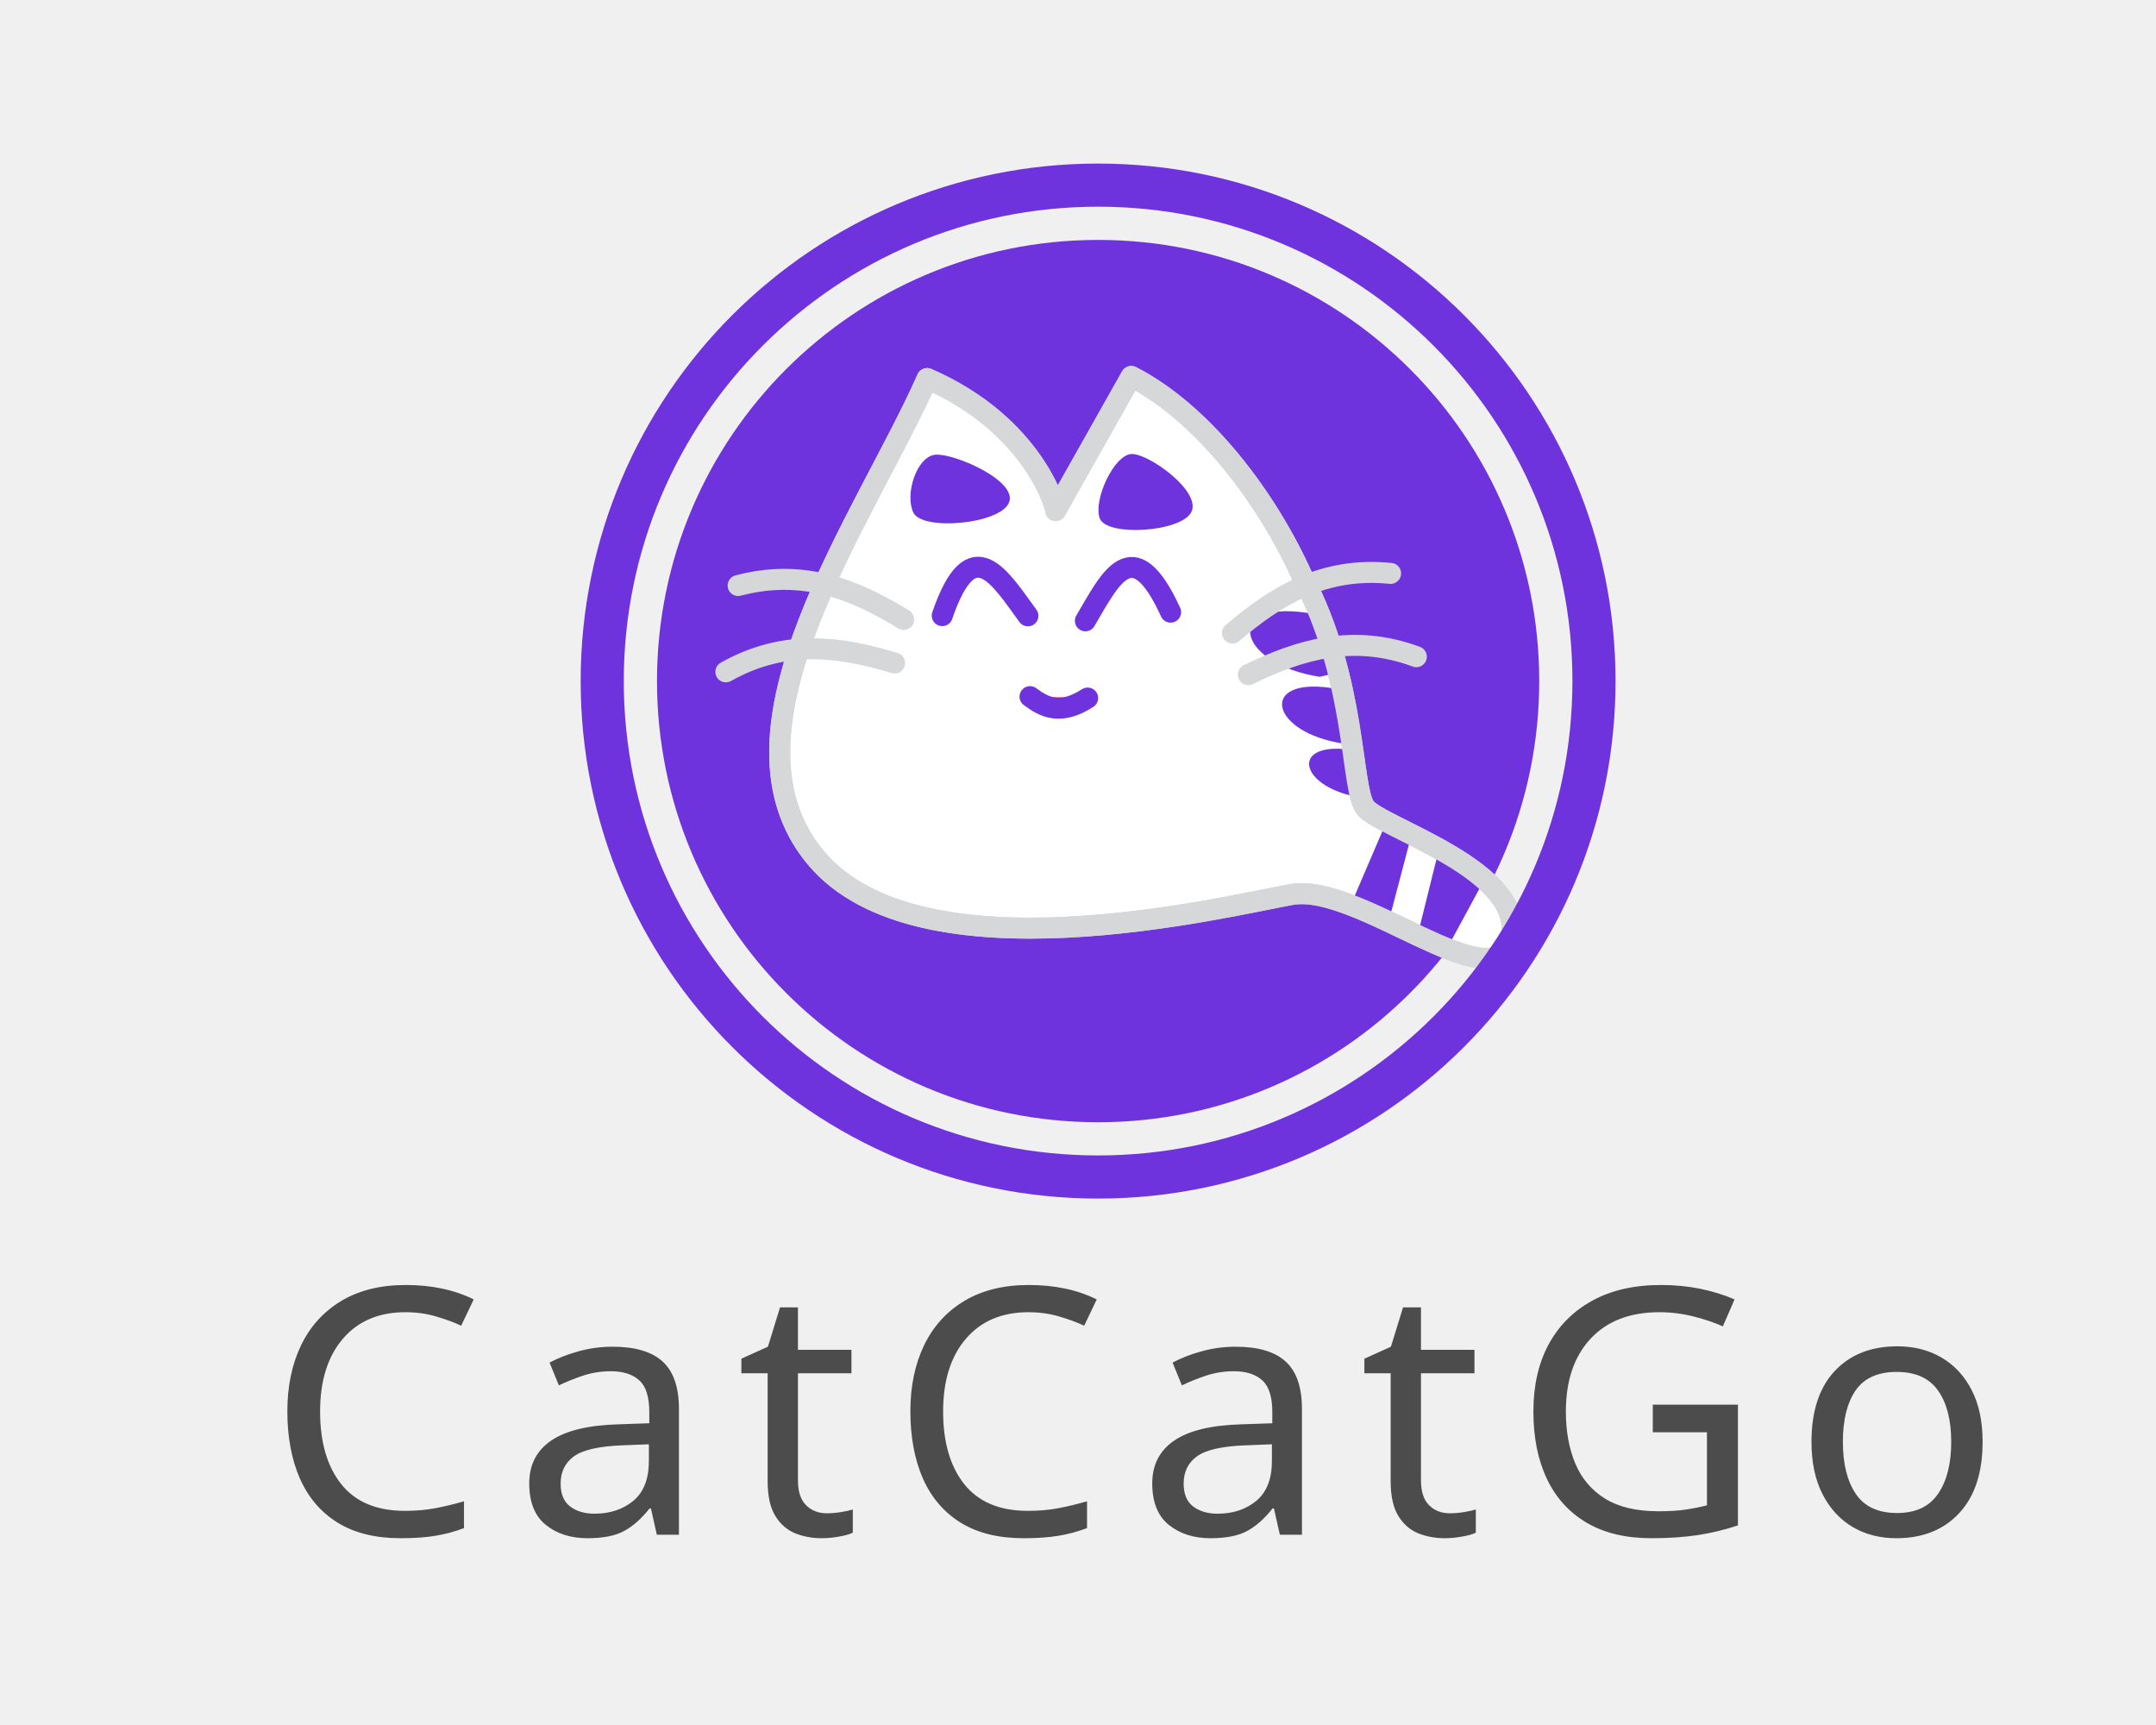
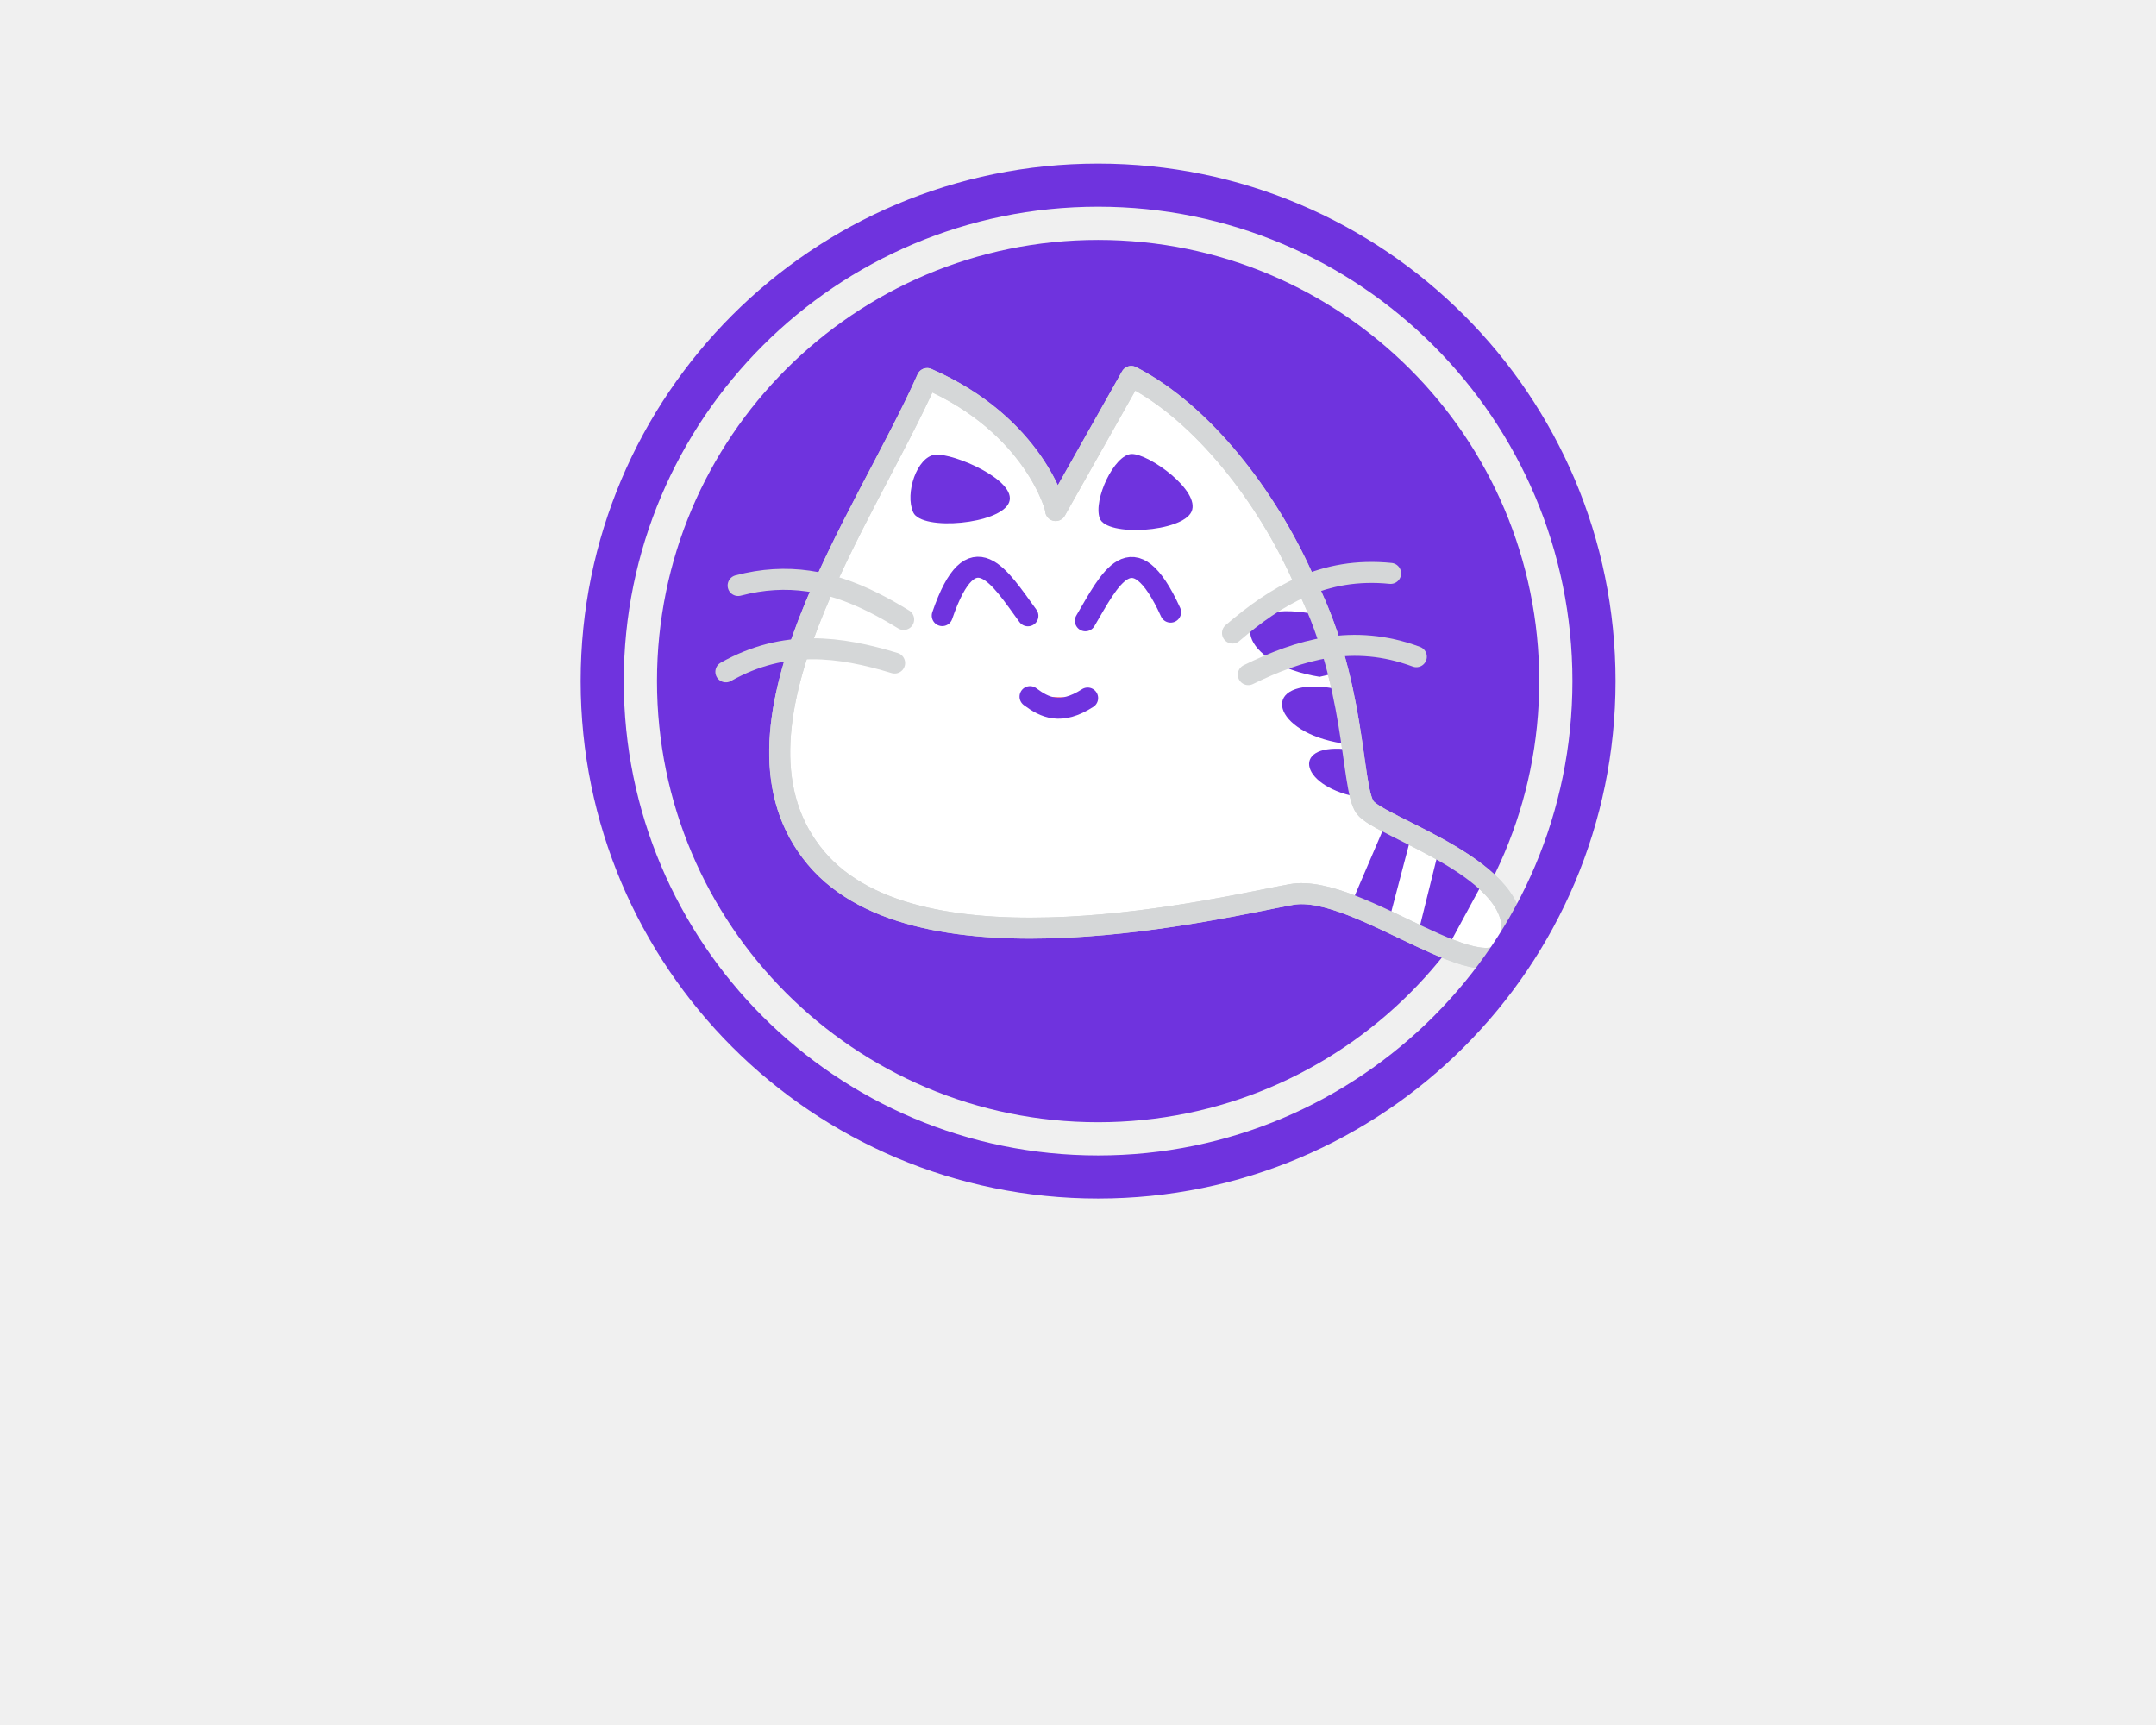
<svg xmlns="http://www.w3.org/2000/svg" version="1.1" id="Layer_1" x="0px" y="0px" width="250px" height="200px" viewBox="0 0 250 200" enable-background="new 0 0 250 200" xml:space="preserve">
  <defs id="defs3702" />
  <g id="g3582">
    <circle cx="127.332" cy="78.966" r="51.15" id="circle3584" style="fill:#6f33de;fill-opacity:1" fill="#DE5833" />
-     <g id="g3586">
-       <text xml:space="preserve" style="font-style:normal;font-weight:normal;font-size:40px;line-height:0%;font-family:sans-serif;letter-spacing:0px;word-spacing:0px;fill:#000000;fill-opacity:1;stroke:none;stroke-width:1px;stroke-linecap:butt;stroke-linejoin:miter;stroke-opacity:1" x="30.882" y="177.941" id="text4506">
-         <tspan id="tspan4508" x="30.882" y="177.941" style="font-style:normal;font-variant:normal;font-weight:normal;font-stretch:normal;line-height:0%;font-family:'Fira Sans';-inkscape-font-specification:'Fira Sans';letter-spacing:3.36px;fill:#4c4c4c;fill-opacity:1" dx="0">CatCatGo</tspan>
-       </text>
-     </g>
    <g id="g3941-3" transform="matrix(0.3030499,0.0270592,-0.0270592,0.3030499,65.84015,-125.9574)">
      <path style="fill:#ffffff;fill-opacity:1;stroke:#d5d7d8;stroke-width:8;stroke-linecap:round;stroke-linejoin:round;stroke-opacity:1" d="m 239.308,589.597 c 0.357,-0.508 -11.007,-31.712 -53.246,-45.746 -18.674,54.979 -70.731,141.094 -25.942,185.744 43.559,43.423 156.55,4.644 181.66,-2.25 25.102,-6.894 80.24,34.347 84.812,9.875 4.381,-27.164 -53.652,-38.229 -59.812,-45.5 -6.16,-7.271 -7.383,-47.892 -31.518,-85.287 C 319.105,577.586 292.051,547.696 263.461,536.127 Z" id="path3111" />
      <g id="g3903-1" transform="matrix(-0.94391,0.33021,0.33021,0.94391,275.8083,-59.15463)" style="fill:none;stroke:#670000;stroke-width:8;stroke-linecap:round">
        <path id="path3899-2" transform="translate(0,540.36)" d="m 315,86 c 6.37,-6.519 13.069,-12.546 20.6,-17.327 7.023,-4.458 14.77,-7.831 23.648,-9.505 C 363.551,58.357 368.12,57.944 373,58" style="stroke:#d5d7d8;stroke-width:7.999;stroke-miterlimit:4;stroke-dasharray:none;stroke-opacity:1" />
        <path id="path3901-5" d="m 322.41,641.61 c 18.615,-11.221 38.33,-19.271 63.179,-12.504" style="stroke:#d5d7d8;stroke-opacity:1" />
      </g>
      <path id="path3881-7" d="m 199.818,633.32 c 8.31,-33.866 20.568,-16.406 32.527,-2.828" style="fill:none;stroke:#6f33de;stroke-width:8;stroke-linecap:round;stroke-linejoin:round;stroke-opacity:1" />
      <path id="path3883-7" d="m 286.388,624.259 c -17.252,-30.303 -24.269,-10.157 -32.061,6.173" style="fill:none;stroke:#6f33de;stroke-width:8;stroke-linecap:round;stroke-linejoin:round;stroke-opacity:1" />
      <path id="path3911-2" d="m 334.588,619.784 c -28.022,0.032 -20.415,21.855 10.562,23.969 0,0 3.04,-0.925 6.875,-2.438 -2.368,-6.771 -5.273,-13.827 -8.844,-20.938 -3.15,-0.389 -6.04,-0.596 -8.59,-0.594 z m 12.219,27.719 c -24.235,0.027 -17.666,18.922 9.125,20.75 0,0 1.437,-0.41 3.5,-1.156 -1.389,-5.76 -3.037,-12.189 -5.188,-19.062 -2.728,-0.338 -5.231,-0.534 -7.438,-0.531 z m 10.188,22.844 c -20.848,0.024 -15.172,16.271 7.875,17.844 0,0 0.031,9e-5 0.031,0 -1.502,-3.907 -2.854,-10.075 -4.656,-17.719 -1.138,-0.082 -2.239,-0.126 -3.25,-0.125 z m 18.438,26.125 -10.75,32.875 c 4.868,1.383 9.927,3.151 14.969,5 l 5.75,-33.875 c -3.661,-1.454 -7.075,-2.788 -9.969,-4 z m 20.875,8.531 -5.22,33.61 c 4.041,1.484 7.963,2.869 11.625,3.969 l 11.85,-27.47 c -5.32,-3.891 -11.777,-7.218 -18.25,-10.094 z" style="fill:#6f33de;fill-opacity:1" />
      <path id="path3897-3" d="m 317.998,645.349 c 18.615,-11.221 38.33,-19.271 63.179,-12.504" style="fill:none;stroke:#d5d7d8;stroke-width:8;stroke-linecap:round;stroke-opacity:1" />
      <path id="path3895-0" d="m 310.588,630.099 c 15.193,-15.544 32.247,-28.296 58,-28" style="fill:none;stroke:#d5d7d8;stroke-width:8;stroke-linecap:round;stroke-opacity:1" />
      <path id="path3931-4" d="m 185.303,595.116 c -3.907,-6.901 -0.469,-21.29 6.364,-22.627 6.833,-1.337 32.121,6.947 29.698,15.556 -2.422,8.609 -32.155,13.972 -36.062,7.071 z" style="fill:#6f33de;fill-opacity:1" />
      <path id="path3933-4" d="m 256.288,591.017 c -3.137,-6.916 3.392,-24.655 9.899,-25.456 6.507,-0.801 27.526,11.63 24.749,19.799 -2.777,8.169 -31.511,12.573 -34.648,5.657 z" style="fill:#6f33de;fill-opacity:1" />
      <path id="path3939-6" d="m 257.808,659.679 c -9.645,7.487 -15.992,5.078 -21.92,1.414" style="fill:#ff3038;stroke:#6f33de;stroke-width:8;stroke-linecap:round;stroke-linejoin:round;stroke-opacity:1" />
      <path id="path3964" d="m 239.308,589.597 c 0.357,-0.508 -11.007,-31.712 -53.246,-45.746 -18.674,54.979 -70.731,141.094 -25.942,185.744 43.559,43.423 156.55,4.644 181.66,-2.25 25.102,-6.894 80.24,34.347 84.812,9.875 4.381,-27.164 -53.652,-38.229 -59.812,-45.5 -6.16,-7.271 -7.383,-47.892 -31.518,-85.287 C 319.105,577.586 292.051,547.696 263.461,536.127 Z" style="fill:none;stroke:#d5d7d8;stroke-width:8;stroke-linecap:round;stroke-linejoin:round;stroke-opacity:1" />
    </g>
    <circle stroke-miterlimit="10" cx="127.331" cy="78.965" r="57.5" id="circle3698" style="fill:none;fill-opacity:1;stroke:#6f33de;stroke-opacity:1" stroke-width="5" stroke="#DE5833" fill="none" />
  </g>
</svg>
